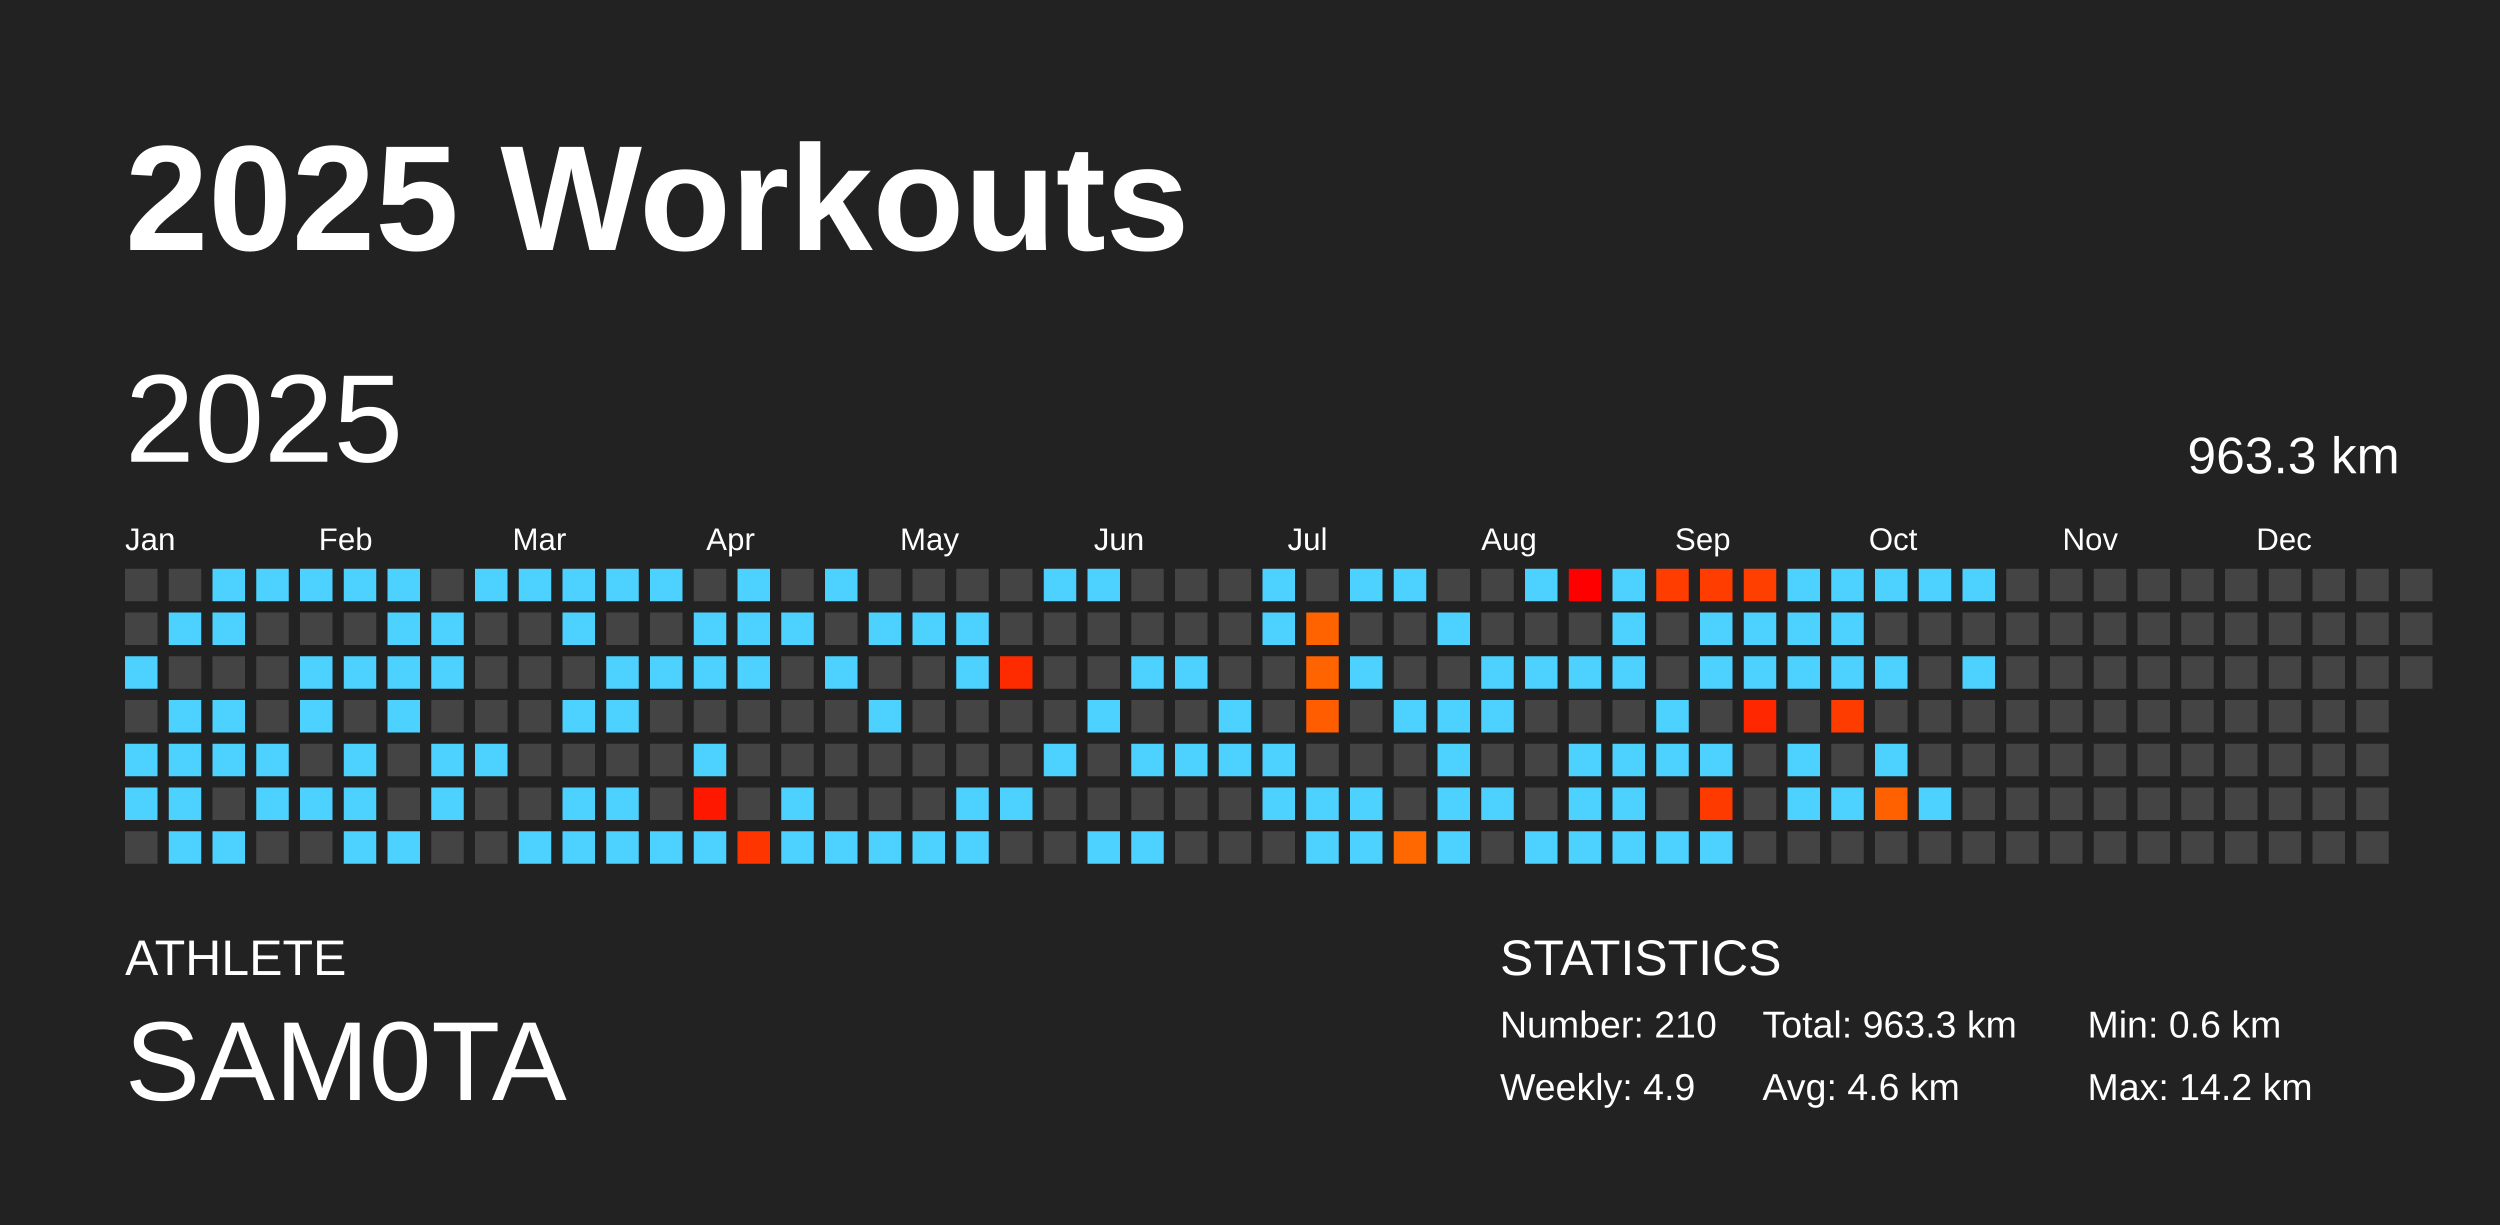
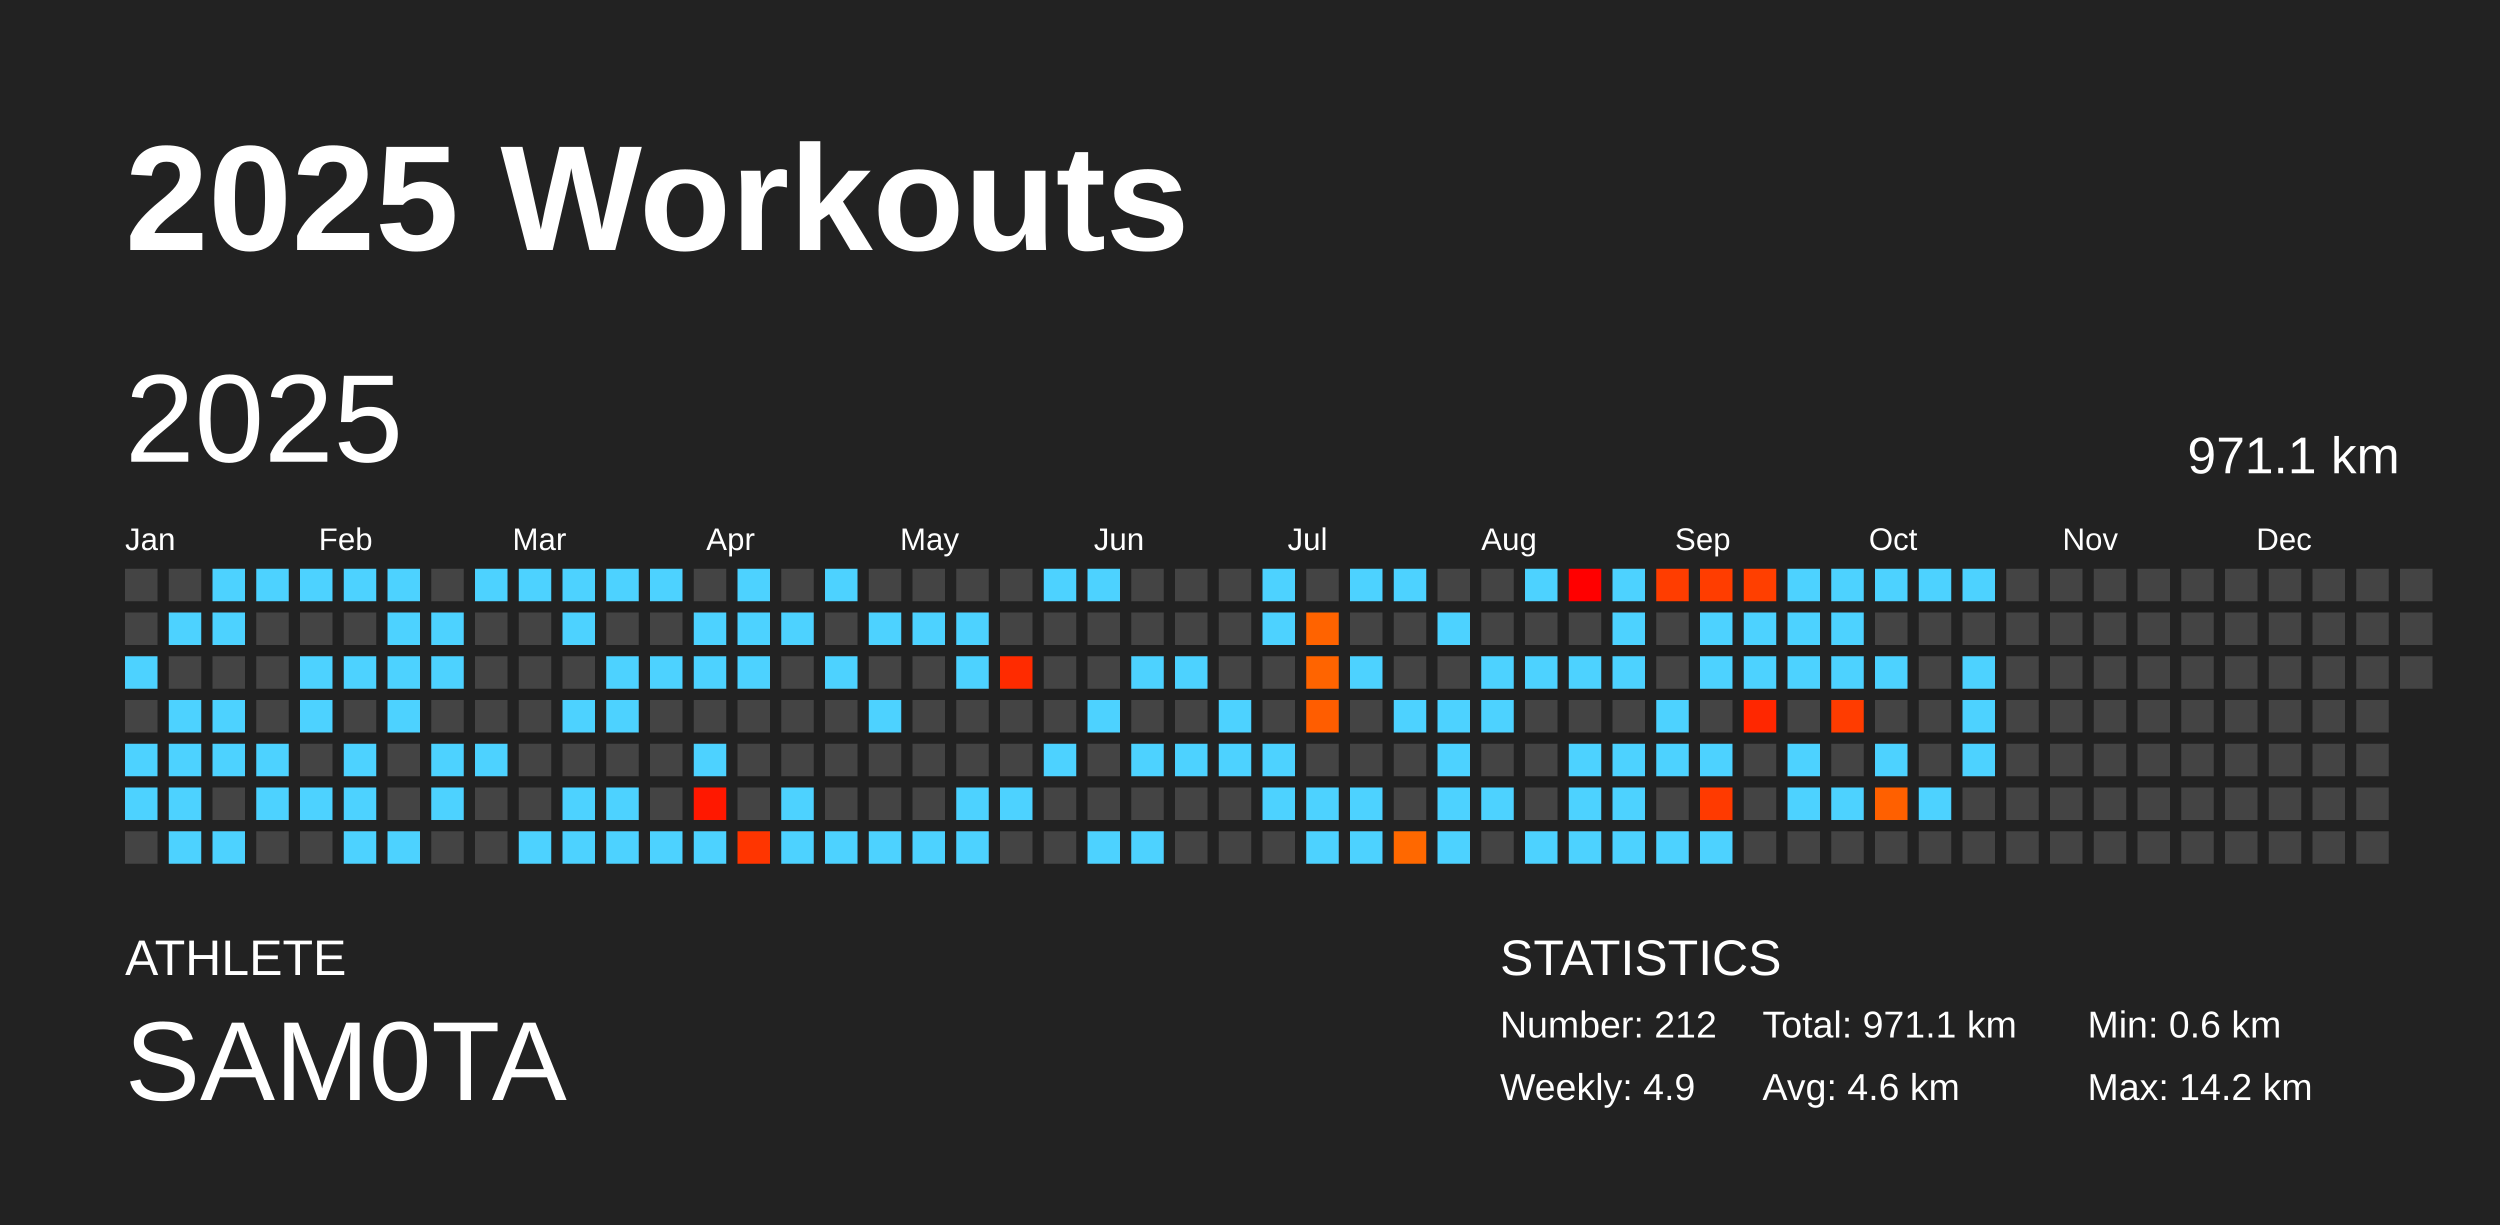
<svg xmlns="http://www.w3.org/2000/svg" baseProfile="full" height="98mm" version="1.1" viewBox="0,0,200,98" width="200mm">
  <defs />
  <rect fill="#222222" height="98" width="200" x="0" y="0" />
  <text fill="#FFFFFF" style="font-size:12px; font-family:Arial; font-weight:bold;" x="10" y="20">2025 Workouts</text>
  <text fill="#FFFFFF" style="font-size:4px; font-family:Arial" x="10" y="78">ATHLETE</text>
  <text fill="#FFFFFF" style="font-size:9px; font-family:Arial" x="10" y="88">SAM0TA</text>
  <text fill="#FFFFFF" style="font-size:4px; font-family:Arial" x="120" y="78">STATISTICS</text>
-   <text fill="#FFFFFF" style="font-size:3px; font-family:Arial" x="120" y="83">Number: 210</text>
+   <text fill="#FFFFFF" style="font-size:3px; font-family:Arial" x="120" y="83">Number: 212</text>
  <text fill="#FFFFFF" style="font-size:3px; font-family:Arial" x="120" y="88">Weekly: 4.9</text>
-   <text fill="#FFFFFF" style="font-size:3px; font-family:Arial" x="141" y="83">Total: 963.3 km</text>
+   <text fill="#FFFFFF" style="font-size:3px; font-family:Arial" x="141" y="83">Total: 971.1 km</text>
  <text fill="#FFFFFF" style="font-size:3px; font-family:Arial" x="141" y="88">Avg: 4.6 km</text>
  <text fill="#FFFFFF" style="font-size:3px; font-family:Arial" x="167" y="83">Min: 0.6 km</text>
  <text fill="#FFFFFF" style="font-size:3px; font-family:Arial" x="167" y="88">Max: 14.2 km</text>
  <text dominant-baseline="hanging" fill="#FFFFFF" style="font-size:10.0px; font-family:Arial;" x="10" y="30">2025</text>
-   <text dominant-baseline="hanging" fill="#FFFFFF" style="font-size:4.125px; font-family:Arial;" x="175" y="35">963.3 km</text>
+   <text dominant-baseline="hanging" fill="#FFFFFF" style="font-size:4.125px; font-family:Arial;" x="175" y="35">971.1 km</text>
  <text fill="#FFFFFF" style="font-size:2.5px; font-family:Arial" x="10.0" y="44">Jan</text>
  <text fill="#FFFFFF" style="font-size:2.5px; font-family:Arial" x="25.5" y="44">Feb</text>
  <text fill="#FFFFFF" style="font-size:2.5px; font-family:Arial" x="41.0" y="44">Mar</text>
  <text fill="#FFFFFF" style="font-size:2.5px; font-family:Arial" x="56.5" y="44">Apr</text>
  <text fill="#FFFFFF" style="font-size:2.5px; font-family:Arial" x="72.0" y="44">May</text>
  <text fill="#FFFFFF" style="font-size:2.5px; font-family:Arial" x="87.5" y="44">Jun</text>
  <text fill="#FFFFFF" style="font-size:2.5px; font-family:Arial" x="103.0" y="44">Jul</text>
  <text fill="#FFFFFF" style="font-size:2.5px; font-family:Arial" x="118.5" y="44">Aug</text>
  <text fill="#FFFFFF" style="font-size:2.5px; font-family:Arial" x="134.0" y="44">Sep</text>
  <text fill="#FFFFFF" style="font-size:2.5px; font-family:Arial" x="149.5" y="44">Oct</text>
  <text fill="#FFFFFF" style="font-size:2.5px; font-family:Arial" x="165.0" y="44">Nov</text>
  <text fill="#FFFFFF" style="font-size:2.5px; font-family:Arial" x="180.5" y="44">Dec</text>
  <rect fill="#444444" height="2.6" width="2.6" x="10.0" y="45.5" />
  <rect fill="#444444" height="2.6" width="2.6" x="10.0" y="49.0" />
  <rect fill="#4dd2ff" height="2.6" width="2.6" x="10.0" y="52.5" />
  <rect fill="#444444" height="2.6" width="2.6" x="10.0" y="56.0" />
  <rect fill="#4dd2ff" height="2.6" width="2.6" x="10.0" y="59.5" />
  <rect fill="#4dd2ff" height="2.6" width="2.6" x="10.0" y="63.0" />
  <rect fill="#444444" height="2.6" width="2.6" x="10.0" y="66.5" />
  <rect fill="#444444" height="2.6" width="2.6" x="13.5" y="45.5" />
  <rect fill="#4dd2ff" height="2.6" width="2.6" x="13.5" y="49.0" />
  <rect fill="#444444" height="2.6" width="2.6" x="13.5" y="52.5" />
  <rect fill="#4dd2ff" height="2.6" width="2.6" x="13.5" y="56.0" />
  <rect fill="#4dd2ff" height="2.6" width="2.6" x="13.5" y="59.5" />
  <rect fill="#4dd2ff" height="2.6" width="2.6" x="13.5" y="63.0" />
  <rect fill="#4dd2ff" height="2.6" width="2.6" x="13.5" y="66.5" />
  <rect fill="#4dd2ff" height="2.6" width="2.6" x="17.0" y="45.5" />
  <rect fill="#4dd2ff" height="2.6" width="2.6" x="17.0" y="49.0" />
  <rect fill="#444444" height="2.6" width="2.6" x="17.0" y="52.5" />
  <rect fill="#4dd2ff" height="2.6" width="2.6" x="17.0" y="56.0" />
  <rect fill="#4dd2ff" height="2.6" width="2.6" x="17.0" y="59.5" />
  <rect fill="#444444" height="2.6" width="2.6" x="17.0" y="63.0" />
  <rect fill="#4dd2ff" height="2.6" width="2.6" x="17.0" y="66.5" />
  <rect fill="#4dd2ff" height="2.6" width="2.6" x="20.5" y="45.5" />
  <rect fill="#444444" height="2.6" width="2.6" x="20.5" y="49.0" />
  <rect fill="#444444" height="2.6" width="2.6" x="20.5" y="52.5" />
  <rect fill="#444444" height="2.6" width="2.6" x="20.5" y="56.0" />
  <rect fill="#4dd2ff" height="2.6" width="2.6" x="20.5" y="59.5" />
  <rect fill="#4dd2ff" height="2.6" width="2.6" x="20.5" y="63.0" />
  <rect fill="#444444" height="2.6" width="2.6" x="20.5" y="66.5" />
  <rect fill="#4dd2ff" height="2.6" width="2.6" x="24.0" y="45.5" />
  <rect fill="#444444" height="2.6" width="2.6" x="24.0" y="49.0" />
  <rect fill="#4dd2ff" height="2.6" width="2.6" x="24.0" y="52.5" />
  <rect fill="#4dd2ff" height="2.6" width="2.6" x="24.0" y="56.0" />
  <rect fill="#444444" height="2.6" width="2.6" x="24.0" y="59.5" />
  <rect fill="#4dd2ff" height="2.6" width="2.6" x="24.0" y="63.0" />
  <rect fill="#444444" height="2.6" width="2.6" x="24.0" y="66.5" />
  <rect fill="#4dd2ff" height="2.6" width="2.6" x="27.5" y="45.5" />
  <rect fill="#444444" height="2.6" width="2.6" x="27.5" y="49.0" />
  <rect fill="#4dd2ff" height="2.6" width="2.6" x="27.5" y="52.5" />
  <rect fill="#444444" height="2.6" width="2.6" x="27.5" y="56.0" />
  <rect fill="#4dd2ff" height="2.6" width="2.6" x="27.5" y="59.5" />
  <rect fill="#4dd2ff" height="2.6" width="2.6" x="27.5" y="63.0" />
  <rect fill="#4dd2ff" height="2.6" width="2.6" x="27.5" y="66.5" />
  <rect fill="#4dd2ff" height="2.6" width="2.6" x="31.0" y="45.5" />
  <rect fill="#4dd2ff" height="2.6" width="2.6" x="31.0" y="49.0" />
  <rect fill="#4dd2ff" height="2.6" width="2.6" x="31.0" y="52.5" />
  <rect fill="#4dd2ff" height="2.6" width="2.6" x="31.0" y="56.0" />
  <rect fill="#444444" height="2.6" width="2.6" x="31.0" y="59.5" />
  <rect fill="#444444" height="2.6" width="2.6" x="31.0" y="63.0" />
  <rect fill="#4dd2ff" height="2.6" width="2.6" x="31.0" y="66.5" />
  <rect fill="#444444" height="2.6" width="2.6" x="34.5" y="45.5" />
  <rect fill="#4dd2ff" height="2.6" width="2.6" x="34.5" y="49.0" />
  <rect fill="#4dd2ff" height="2.6" width="2.6" x="34.5" y="52.5" />
  <rect fill="#444444" height="2.6" width="2.6" x="34.5" y="56.0" />
  <rect fill="#4dd2ff" height="2.6" width="2.6" x="34.5" y="59.5" />
  <rect fill="#4dd2ff" height="2.6" width="2.6" x="34.5" y="63.0" />
  <rect fill="#444444" height="2.6" width="2.6" x="34.5" y="66.5" />
  <rect fill="#4dd2ff" height="2.6" width="2.6" x="38.0" y="45.5" />
  <rect fill="#444444" height="2.6" width="2.6" x="38.0" y="49.0" />
  <rect fill="#444444" height="2.6" width="2.6" x="38.0" y="52.5" />
  <rect fill="#444444" height="2.6" width="2.6" x="38.0" y="56.0" />
  <rect fill="#4dd2ff" height="2.6" width="2.6" x="38.0" y="59.5" />
  <rect fill="#444444" height="2.6" width="2.6" x="38.0" y="63.0" />
  <rect fill="#444444" height="2.6" width="2.6" x="38.0" y="66.5" />
  <rect fill="#4dd2ff" height="2.6" width="2.6" x="41.5" y="45.5" />
  <rect fill="#444444" height="2.6" width="2.6" x="41.5" y="49.0" />
  <rect fill="#444444" height="2.6" width="2.6" x="41.5" y="52.5" />
  <rect fill="#444444" height="2.6" width="2.6" x="41.5" y="56.0" />
  <rect fill="#444444" height="2.6" width="2.6" x="41.5" y="59.5" />
  <rect fill="#444444" height="2.6" width="2.6" x="41.5" y="63.0" />
  <rect fill="#4dd2ff" height="2.6" width="2.6" x="41.5" y="66.5" />
  <rect fill="#4dd2ff" height="2.6" width="2.6" x="45.0" y="45.5" />
  <rect fill="#4dd2ff" height="2.6" width="2.6" x="45.0" y="49.0" />
  <rect fill="#444444" height="2.6" width="2.6" x="45.0" y="52.5" />
  <rect fill="#4dd2ff" height="2.6" width="2.6" x="45.0" y="56.0" />
  <rect fill="#444444" height="2.6" width="2.6" x="45.0" y="59.5" />
  <rect fill="#4dd2ff" height="2.6" width="2.6" x="45.0" y="63.0" />
  <rect fill="#4dd2ff" height="2.6" width="2.6" x="45.0" y="66.5" />
  <rect fill="#4dd2ff" height="2.6" width="2.6" x="48.5" y="45.5" />
  <rect fill="#444444" height="2.6" width="2.6" x="48.5" y="49.0" />
  <rect fill="#4dd2ff" height="2.6" width="2.6" x="48.5" y="52.5" />
  <rect fill="#4dd2ff" height="2.6" width="2.6" x="48.5" y="56.0" />
  <rect fill="#444444" height="2.6" width="2.6" x="48.5" y="59.5" />
  <rect fill="#4dd2ff" height="2.6" width="2.6" x="48.5" y="63.0" />
  <rect fill="#4dd2ff" height="2.6" width="2.6" x="48.5" y="66.5" />
  <rect fill="#4dd2ff" height="2.6" width="2.6" x="52.0" y="45.5" />
  <rect fill="#444444" height="2.6" width="2.6" x="52.0" y="49.0" />
  <rect fill="#4dd2ff" height="2.6" width="2.6" x="52.0" y="52.5" />
  <rect fill="#444444" height="2.6" width="2.6" x="52.0" y="56.0" />
  <rect fill="#444444" height="2.6" width="2.6" x="52.0" y="59.5" />
  <rect fill="#444444" height="2.6" width="2.6" x="52.0" y="63.0" />
  <rect fill="#4dd2ff" height="2.6" width="2.6" x="52.0" y="66.5" />
  <rect fill="#444444" height="2.6" width="2.6" x="55.5" y="45.5" />
  <rect fill="#4dd2ff" height="2.6" width="2.6" x="55.5" y="49.0" />
  <rect fill="#4dd2ff" height="2.6" width="2.6" x="55.5" y="52.5" />
  <rect fill="#444444" height="2.6" width="2.6" x="55.5" y="56.0" />
  <rect fill="#4dd2ff" height="2.6" width="2.6" x="55.5" y="59.5" />
  <rect fill="#ff1800" height="2.6" width="2.6" x="55.5" y="63.0" />
  <rect fill="#4dd2ff" height="2.6" width="2.6" x="55.5" y="66.5" />
  <rect fill="#4dd2ff" height="2.6" width="2.6" x="59.0" y="45.5" />
  <rect fill="#4dd2ff" height="2.6" width="2.6" x="59.0" y="49.0" />
  <rect fill="#4dd2ff" height="2.6" width="2.6" x="59.0" y="52.5" />
  <rect fill="#444444" height="2.6" width="2.6" x="59.0" y="56.0" />
  <rect fill="#444444" height="2.6" width="2.6" x="59.0" y="59.5" />
  <rect fill="#444444" height="2.6" width="2.6" x="59.0" y="63.0" />
  <rect fill="#ff3500" height="2.6" width="2.6" x="59.0" y="66.5" />
  <rect fill="#444444" height="2.6" width="2.6" x="62.5" y="45.5" />
  <rect fill="#4dd2ff" height="2.6" width="2.6" x="62.5" y="49.0" />
  <rect fill="#444444" height="2.6" width="2.6" x="62.5" y="52.5" />
  <rect fill="#444444" height="2.6" width="2.6" x="62.5" y="56.0" />
  <rect fill="#444444" height="2.6" width="2.6" x="62.5" y="59.5" />
  <rect fill="#4dd2ff" height="2.6" width="2.6" x="62.5" y="63.0" />
  <rect fill="#4dd2ff" height="2.6" width="2.6" x="62.5" y="66.5" />
  <rect fill="#4dd2ff" height="2.6" width="2.6" x="66.0" y="45.5" />
  <rect fill="#444444" height="2.6" width="2.6" x="66.0" y="49.0" />
  <rect fill="#4dd2ff" height="2.6" width="2.6" x="66.0" y="52.5" />
  <rect fill="#444444" height="2.6" width="2.6" x="66.0" y="56.0" />
  <rect fill="#444444" height="2.6" width="2.6" x="66.0" y="59.5" />
  <rect fill="#444444" height="2.6" width="2.6" x="66.0" y="63.0" />
  <rect fill="#4dd2ff" height="2.6" width="2.6" x="66.0" y="66.5" />
  <rect fill="#444444" height="2.6" width="2.6" x="69.5" y="45.5" />
  <rect fill="#4dd2ff" height="2.6" width="2.6" x="69.5" y="49.0" />
  <rect fill="#444444" height="2.6" width="2.6" x="69.5" y="52.5" />
  <rect fill="#4dd2ff" height="2.6" width="2.6" x="69.5" y="56.0" />
  <rect fill="#444444" height="2.6" width="2.6" x="69.5" y="59.5" />
  <rect fill="#444444" height="2.6" width="2.6" x="69.5" y="63.0" />
  <rect fill="#4dd2ff" height="2.6" width="2.6" x="69.5" y="66.5" />
  <rect fill="#444444" height="2.6" width="2.6" x="73.0" y="45.5" />
  <rect fill="#4dd2ff" height="2.6" width="2.6" x="73.0" y="49.0" />
  <rect fill="#444444" height="2.6" width="2.6" x="73.0" y="52.5" />
  <rect fill="#444444" height="2.6" width="2.6" x="73.0" y="56.0" />
  <rect fill="#444444" height="2.6" width="2.6" x="73.0" y="59.5" />
  <rect fill="#444444" height="2.6" width="2.6" x="73.0" y="63.0" />
  <rect fill="#4dd2ff" height="2.6" width="2.6" x="73.0" y="66.5" />
  <rect fill="#444444" height="2.6" width="2.6" x="76.5" y="45.5" />
  <rect fill="#4dd2ff" height="2.6" width="2.6" x="76.5" y="49.0" />
  <rect fill="#4dd2ff" height="2.6" width="2.6" x="76.5" y="52.5" />
  <rect fill="#444444" height="2.6" width="2.6" x="76.5" y="56.0" />
  <rect fill="#444444" height="2.6" width="2.6" x="76.5" y="59.5" />
  <rect fill="#4dd2ff" height="2.6" width="2.6" x="76.5" y="63.0" />
  <rect fill="#4dd2ff" height="2.6" width="2.6" x="76.5" y="66.5" />
  <rect fill="#444444" height="2.6" width="2.6" x="80.0" y="45.5" />
  <rect fill="#444444" height="2.6" width="2.6" x="80.0" y="49.0" />
  <rect fill="#ff2b00" height="2.6" width="2.6" x="80.0" y="52.5" />
  <rect fill="#444444" height="2.6" width="2.6" x="80.0" y="56.0" />
  <rect fill="#444444" height="2.6" width="2.6" x="80.0" y="59.5" />
  <rect fill="#4dd2ff" height="2.6" width="2.6" x="80.0" y="63.0" />
  <rect fill="#444444" height="2.6" width="2.6" x="80.0" y="66.5" />
  <rect fill="#4dd2ff" height="2.6" width="2.6" x="83.5" y="45.5" />
  <rect fill="#444444" height="2.6" width="2.6" x="83.5" y="49.0" />
  <rect fill="#444444" height="2.6" width="2.6" x="83.5" y="52.5" />
  <rect fill="#444444" height="2.6" width="2.6" x="83.5" y="56.0" />
  <rect fill="#4dd2ff" height="2.6" width="2.6" x="83.5" y="59.5" />
  <rect fill="#444444" height="2.6" width="2.6" x="83.5" y="63.0" />
  <rect fill="#444444" height="2.6" width="2.6" x="83.5" y="66.5" />
  <rect fill="#4dd2ff" height="2.6" width="2.6" x="87.0" y="45.5" />
  <rect fill="#444444" height="2.6" width="2.6" x="87.0" y="49.0" />
  <rect fill="#444444" height="2.6" width="2.6" x="87.0" y="52.5" />
  <rect fill="#4dd2ff" height="2.6" width="2.6" x="87.0" y="56.0" />
  <rect fill="#444444" height="2.6" width="2.6" x="87.0" y="59.5" />
  <rect fill="#444444" height="2.6" width="2.6" x="87.0" y="63.0" />
  <rect fill="#4dd2ff" height="2.6" width="2.6" x="87.0" y="66.5" />
  <rect fill="#444444" height="2.6" width="2.6" x="90.5" y="45.5" />
  <rect fill="#444444" height="2.6" width="2.6" x="90.5" y="49.0" />
  <rect fill="#4dd2ff" height="2.6" width="2.6" x="90.5" y="52.5" />
  <rect fill="#444444" height="2.6" width="2.6" x="90.5" y="56.0" />
  <rect fill="#4dd2ff" height="2.6" width="2.6" x="90.5" y="59.5" />
  <rect fill="#444444" height="2.6" width="2.6" x="90.5" y="63.0" />
  <rect fill="#4dd2ff" height="2.6" width="2.6" x="90.5" y="66.5" />
  <rect fill="#444444" height="2.6" width="2.6" x="94.0" y="45.5" />
  <rect fill="#444444" height="2.6" width="2.6" x="94.0" y="49.0" />
  <rect fill="#4dd2ff" height="2.6" width="2.6" x="94.0" y="52.5" />
  <rect fill="#444444" height="2.6" width="2.6" x="94.0" y="56.0" />
  <rect fill="#4dd2ff" height="2.6" width="2.6" x="94.0" y="59.5" />
  <rect fill="#444444" height="2.6" width="2.6" x="94.0" y="63.0" />
  <rect fill="#444444" height="2.6" width="2.6" x="94.0" y="66.5" />
  <rect fill="#444444" height="2.6" width="2.6" x="97.5" y="45.5" />
  <rect fill="#444444" height="2.6" width="2.6" x="97.5" y="49.0" />
  <rect fill="#444444" height="2.6" width="2.6" x="97.5" y="52.5" />
  <rect fill="#4dd2ff" height="2.6" width="2.6" x="97.5" y="56.0" />
  <rect fill="#4dd2ff" height="2.6" width="2.6" x="97.5" y="59.5" />
  <rect fill="#444444" height="2.6" width="2.6" x="97.5" y="63.0" />
  <rect fill="#444444" height="2.6" width="2.6" x="97.5" y="66.5" />
  <rect fill="#4dd2ff" height="2.6" width="2.6" x="101.0" y="45.5" />
  <rect fill="#4dd2ff" height="2.6" width="2.6" x="101.0" y="49.0" />
  <rect fill="#444444" height="2.6" width="2.6" x="101.0" y="52.5" />
  <rect fill="#444444" height="2.6" width="2.6" x="101.0" y="56.0" />
  <rect fill="#4dd2ff" height="2.6" width="2.6" x="101.0" y="59.5" />
  <rect fill="#4dd2ff" height="2.6" width="2.6" x="101.0" y="63.0" />
  <rect fill="#444444" height="2.6" width="2.6" x="101.0" y="66.5" />
  <rect fill="#444444" height="2.6" width="2.6" x="104.5" y="45.5" />
  <rect fill="#ff6300" height="2.6" width="2.6" x="104.5" y="49.0" />
  <rect fill="#ff6400" height="2.6" width="2.6" x="104.5" y="52.5" />
  <rect fill="#ff5d00" height="2.6" width="2.6" x="104.5" y="56.0" />
  <rect fill="#444444" height="2.6" width="2.6" x="104.5" y="59.5" />
  <rect fill="#4dd2ff" height="2.6" width="2.6" x="104.5" y="63.0" />
  <rect fill="#4dd2ff" height="2.6" width="2.6" x="104.5" y="66.5" />
  <rect fill="#4dd2ff" height="2.6" width="2.6" x="108.0" y="45.5" />
  <rect fill="#444444" height="2.6" width="2.6" x="108.0" y="49.0" />
  <rect fill="#4dd2ff" height="2.6" width="2.6" x="108.0" y="52.5" />
  <rect fill="#444444" height="2.6" width="2.6" x="108.0" y="56.0" />
  <rect fill="#444444" height="2.6" width="2.6" x="108.0" y="59.5" />
  <rect fill="#4dd2ff" height="2.6" width="2.6" x="108.0" y="63.0" />
  <rect fill="#4dd2ff" height="2.6" width="2.6" x="108.0" y="66.5" />
  <rect fill="#4dd2ff" height="2.6" width="2.6" x="111.5" y="45.5" />
  <rect fill="#444444" height="2.6" width="2.6" x="111.5" y="49.0" />
  <rect fill="#444444" height="2.6" width="2.6" x="111.5" y="52.5" />
  <rect fill="#4dd2ff" height="2.6" width="2.6" x="111.5" y="56.0" />
  <rect fill="#444444" height="2.6" width="2.6" x="111.5" y="59.5" />
  <rect fill="#444444" height="2.6" width="2.6" x="111.5" y="63.0" />
  <rect fill="#ff6800" height="2.6" width="2.6" x="111.5" y="66.5" />
  <rect fill="#444444" height="2.6" width="2.6" x="115.0" y="45.5" />
  <rect fill="#4dd2ff" height="2.6" width="2.6" x="115.0" y="49.0" />
  <rect fill="#444444" height="2.6" width="2.6" x="115.0" y="52.5" />
  <rect fill="#4dd2ff" height="2.6" width="2.6" x="115.0" y="56.0" />
  <rect fill="#4dd2ff" height="2.6" width="2.6" x="115.0" y="59.5" />
  <rect fill="#4dd2ff" height="2.6" width="2.6" x="115.0" y="63.0" />
  <rect fill="#4dd2ff" height="2.6" width="2.6" x="115.0" y="66.5" />
  <rect fill="#444444" height="2.6" width="2.6" x="118.5" y="45.5" />
  <rect fill="#444444" height="2.6" width="2.6" x="118.5" y="49.0" />
  <rect fill="#4dd2ff" height="2.6" width="2.6" x="118.5" y="52.5" />
  <rect fill="#4dd2ff" height="2.6" width="2.6" x="118.5" y="56.0" />
  <rect fill="#444444" height="2.6" width="2.6" x="118.5" y="59.5" />
  <rect fill="#4dd2ff" height="2.6" width="2.6" x="118.5" y="63.0" />
  <rect fill="#444444" height="2.6" width="2.6" x="118.5" y="66.5" />
  <rect fill="#4dd2ff" height="2.6" width="2.6" x="122.0" y="45.5" />
  <rect fill="#444444" height="2.6" width="2.6" x="122.0" y="49.0" />
  <rect fill="#4dd2ff" height="2.6" width="2.6" x="122.0" y="52.5" />
  <rect fill="#444444" height="2.6" width="2.6" x="122.0" y="56.0" />
  <rect fill="#444444" height="2.6" width="2.6" x="122.0" y="59.5" />
  <rect fill="#444444" height="2.6" width="2.6" x="122.0" y="63.0" />
  <rect fill="#4dd2ff" height="2.6" width="2.6" x="122.0" y="66.5" />
  <rect fill="#ff0000" height="2.6" width="2.6" x="125.5" y="45.5" />
  <rect fill="#444444" height="2.6" width="2.6" x="125.5" y="49.0" />
  <rect fill="#4dd2ff" height="2.6" width="2.6" x="125.5" y="52.5" />
  <rect fill="#444444" height="2.6" width="2.6" x="125.5" y="56.0" />
  <rect fill="#4dd2ff" height="2.6" width="2.6" x="125.5" y="59.5" />
  <rect fill="#4dd2ff" height="2.6" width="2.6" x="125.5" y="63.0" />
  <rect fill="#4dd2ff" height="2.6" width="2.6" x="125.5" y="66.5" />
  <rect fill="#4dd2ff" height="2.6" width="2.6" x="129.0" y="45.5" />
  <rect fill="#4dd2ff" height="2.6" width="2.6" x="129.0" y="49.0" />
  <rect fill="#4dd2ff" height="2.6" width="2.6" x="129.0" y="52.5" />
  <rect fill="#444444" height="2.6" width="2.6" x="129.0" y="56.0" />
  <rect fill="#4dd2ff" height="2.6" width="2.6" x="129.0" y="59.5" />
  <rect fill="#4dd2ff" height="2.6" width="2.6" x="129.0" y="63.0" />
  <rect fill="#4dd2ff" height="2.6" width="2.6" x="129.0" y="66.5" />
  <rect fill="#ff3d00" height="2.6" width="2.6" x="132.5" y="45.5" />
  <rect fill="#444444" height="2.6" width="2.6" x="132.5" y="49.0" />
  <rect fill="#444444" height="2.6" width="2.6" x="132.5" y="52.5" />
  <rect fill="#4dd2ff" height="2.6" width="2.6" x="132.5" y="56.0" />
  <rect fill="#4dd2ff" height="2.6" width="2.6" x="132.5" y="59.5" />
  <rect fill="#444444" height="2.6" width="2.6" x="132.5" y="63.0" />
  <rect fill="#4dd2ff" height="2.6" width="2.6" x="132.5" y="66.5" />
  <rect fill="#ff3d00" height="2.6" width="2.6" x="136.0" y="45.5" />
  <rect fill="#4dd2ff" height="2.6" width="2.6" x="136.0" y="49.0" />
  <rect fill="#4dd2ff" height="2.6" width="2.6" x="136.0" y="52.5" />
  <rect fill="#444444" height="2.6" width="2.6" x="136.0" y="56.0" />
  <rect fill="#4dd2ff" height="2.6" width="2.6" x="136.0" y="59.5" />
  <rect fill="#ff3a00" height="2.6" width="2.6" x="136.0" y="63.0" />
  <rect fill="#4dd2ff" height="2.6" width="2.6" x="136.0" y="66.5" />
  <rect fill="#ff3f00" height="2.6" width="2.6" x="139.5" y="45.5" />
  <rect fill="#4dd2ff" height="2.6" width="2.6" x="139.5" y="49.0" />
  <rect fill="#4dd2ff" height="2.6" width="2.6" x="139.5" y="52.5" />
  <rect fill="#ff2700" height="2.6" width="2.6" x="139.5" y="56.0" />
  <rect fill="#444444" height="2.6" width="2.6" x="139.5" y="59.5" />
  <rect fill="#444444" height="2.6" width="2.6" x="139.5" y="63.0" />
  <rect fill="#444444" height="2.6" width="2.6" x="139.5" y="66.5" />
  <rect fill="#4dd2ff" height="2.6" width="2.6" x="143.0" y="45.5" />
  <rect fill="#4dd2ff" height="2.6" width="2.6" x="143.0" y="49.0" />
  <rect fill="#4dd2ff" height="2.6" width="2.6" x="143.0" y="52.5" />
  <rect fill="#444444" height="2.6" width="2.6" x="143.0" y="56.0" />
  <rect fill="#4dd2ff" height="2.6" width="2.6" x="143.0" y="59.5" />
  <rect fill="#4dd2ff" height="2.6" width="2.6" x="143.0" y="63.0" />
  <rect fill="#444444" height="2.6" width="2.6" x="143.0" y="66.5" />
  <rect fill="#4dd2ff" height="2.6" width="2.6" x="146.5" y="45.5" />
  <rect fill="#4dd2ff" height="2.6" width="2.6" x="146.5" y="49.0" />
  <rect fill="#4dd2ff" height="2.6" width="2.6" x="146.5" y="52.5" />
  <rect fill="#ff3c00" height="2.6" width="2.6" x="146.5" y="56.0" />
  <rect fill="#444444" height="2.6" width="2.6" x="146.5" y="59.5" />
  <rect fill="#4dd2ff" height="2.6" width="2.6" x="146.5" y="63.0" />
  <rect fill="#444444" height="2.6" width="2.6" x="146.5" y="66.5" />
  <rect fill="#4dd2ff" height="2.6" width="2.6" x="150.0" y="45.5" />
  <rect fill="#444444" height="2.6" width="2.6" x="150.0" y="49.0" />
  <rect fill="#4dd2ff" height="2.6" width="2.6" x="150.0" y="52.5" />
  <rect fill="#444444" height="2.6" width="2.6" x="150.0" y="56.0" />
  <rect fill="#4dd2ff" height="2.6" width="2.6" x="150.0" y="59.5" />
  <rect fill="#ff6000" height="2.6" width="2.6" x="150.0" y="63.0" />
  <rect fill="#444444" height="2.6" width="2.6" x="150.0" y="66.5" />
  <rect fill="#4dd2ff" height="2.6" width="2.6" x="153.5" y="45.5" />
  <rect fill="#444444" height="2.6" width="2.6" x="153.5" y="49.0" />
  <rect fill="#444444" height="2.6" width="2.6" x="153.5" y="52.5" />
  <rect fill="#444444" height="2.6" width="2.6" x="153.5" y="56.0" />
  <rect fill="#444444" height="2.6" width="2.6" x="153.5" y="59.5" />
  <rect fill="#4dd2ff" height="2.6" width="2.6" x="153.5" y="63.0" />
  <rect fill="#444444" height="2.6" width="2.6" x="153.5" y="66.5" />
  <rect fill="#4dd2ff" height="2.6" width="2.6" x="157.0" y="45.5" />
  <rect fill="#444444" height="2.6" width="2.6" x="157.0" y="49.0" />
  <rect fill="#4dd2ff" height="2.6" width="2.6" x="157.0" y="52.5" />
-   <rect fill="#444444" height="2.6" width="2.6" x="157.0" y="56.0" />
-   <rect fill="#444444" height="2.6" width="2.6" x="157.0" y="59.5" />
+   <rect fill="#4dd2ff" height="2.6" width="2.6" x="157.0" y="56.0" />
+   <rect fill="#4dd2ff" height="2.6" width="2.6" x="157.0" y="59.5" />
  <rect fill="#444444" height="2.6" width="2.6" x="157.0" y="63.0" />
  <rect fill="#444444" height="2.6" width="2.6" x="157.0" y="66.5" />
  <rect fill="#444444" height="2.6" width="2.6" x="160.5" y="45.5" />
  <rect fill="#444444" height="2.6" width="2.6" x="160.5" y="49.0" />
  <rect fill="#444444" height="2.6" width="2.6" x="160.5" y="52.5" />
  <rect fill="#444444" height="2.6" width="2.6" x="160.5" y="56.0" />
  <rect fill="#444444" height="2.6" width="2.6" x="160.5" y="59.5" />
  <rect fill="#444444" height="2.6" width="2.6" x="160.5" y="63.0" />
  <rect fill="#444444" height="2.6" width="2.6" x="160.5" y="66.5" />
  <rect fill="#444444" height="2.6" width="2.6" x="164.0" y="45.5" />
  <rect fill="#444444" height="2.6" width="2.6" x="164.0" y="49.0" />
  <rect fill="#444444" height="2.6" width="2.6" x="164.0" y="52.5" />
  <rect fill="#444444" height="2.6" width="2.6" x="164.0" y="56.0" />
  <rect fill="#444444" height="2.6" width="2.6" x="164.0" y="59.5" />
  <rect fill="#444444" height="2.6" width="2.6" x="164.0" y="63.0" />
  <rect fill="#444444" height="2.6" width="2.6" x="164.0" y="66.5" />
  <rect fill="#444444" height="2.6" width="2.6" x="167.5" y="45.5" />
  <rect fill="#444444" height="2.6" width="2.6" x="167.5" y="49.0" />
  <rect fill="#444444" height="2.6" width="2.6" x="167.5" y="52.5" />
  <rect fill="#444444" height="2.6" width="2.6" x="167.5" y="56.0" />
  <rect fill="#444444" height="2.6" width="2.6" x="167.5" y="59.5" />
  <rect fill="#444444" height="2.6" width="2.6" x="167.5" y="63.0" />
  <rect fill="#444444" height="2.6" width="2.6" x="167.5" y="66.5" />
  <rect fill="#444444" height="2.6" width="2.6" x="171.0" y="45.5" />
  <rect fill="#444444" height="2.6" width="2.6" x="171.0" y="49.0" />
  <rect fill="#444444" height="2.6" width="2.6" x="171.0" y="52.5" />
  <rect fill="#444444" height="2.6" width="2.6" x="171.0" y="56.0" />
  <rect fill="#444444" height="2.6" width="2.6" x="171.0" y="59.5" />
  <rect fill="#444444" height="2.6" width="2.6" x="171.0" y="63.0" />
  <rect fill="#444444" height="2.6" width="2.6" x="171.0" y="66.5" />
  <rect fill="#444444" height="2.6" width="2.6" x="174.5" y="45.5" />
  <rect fill="#444444" height="2.6" width="2.6" x="174.5" y="49.0" />
  <rect fill="#444444" height="2.6" width="2.6" x="174.5" y="52.5" />
  <rect fill="#444444" height="2.6" width="2.6" x="174.5" y="56.0" />
  <rect fill="#444444" height="2.6" width="2.6" x="174.5" y="59.5" />
  <rect fill="#444444" height="2.6" width="2.6" x="174.5" y="63.0" />
  <rect fill="#444444" height="2.6" width="2.6" x="174.5" y="66.5" />
  <rect fill="#444444" height="2.6" width="2.6" x="178.0" y="45.5" />
  <rect fill="#444444" height="2.6" width="2.6" x="178.0" y="49.0" />
  <rect fill="#444444" height="2.6" width="2.6" x="178.0" y="52.5" />
  <rect fill="#444444" height="2.6" width="2.6" x="178.0" y="56.0" />
  <rect fill="#444444" height="2.6" width="2.6" x="178.0" y="59.5" />
  <rect fill="#444444" height="2.6" width="2.6" x="178.0" y="63.0" />
  <rect fill="#444444" height="2.6" width="2.6" x="178.0" y="66.5" />
  <rect fill="#444444" height="2.6" width="2.6" x="181.5" y="45.5" />
  <rect fill="#444444" height="2.6" width="2.6" x="181.5" y="49.0" />
  <rect fill="#444444" height="2.6" width="2.6" x="181.5" y="52.5" />
  <rect fill="#444444" height="2.6" width="2.6" x="181.5" y="56.0" />
  <rect fill="#444444" height="2.6" width="2.6" x="181.5" y="59.5" />
  <rect fill="#444444" height="2.6" width="2.6" x="181.5" y="63.0" />
  <rect fill="#444444" height="2.6" width="2.6" x="181.5" y="66.5" />
  <rect fill="#444444" height="2.6" width="2.6" x="185.0" y="45.5" />
  <rect fill="#444444" height="2.6" width="2.6" x="185.0" y="49.0" />
  <rect fill="#444444" height="2.6" width="2.6" x="185.0" y="52.5" />
  <rect fill="#444444" height="2.6" width="2.6" x="185.0" y="56.0" />
  <rect fill="#444444" height="2.6" width="2.6" x="185.0" y="59.5" />
  <rect fill="#444444" height="2.6" width="2.6" x="185.0" y="63.0" />
  <rect fill="#444444" height="2.6" width="2.6" x="185.0" y="66.5" />
  <rect fill="#444444" height="2.6" width="2.6" x="188.5" y="45.5" />
  <rect fill="#444444" height="2.6" width="2.6" x="188.5" y="49.0" />
  <rect fill="#444444" height="2.6" width="2.6" x="188.5" y="52.5" />
  <rect fill="#444444" height="2.6" width="2.6" x="188.5" y="56.0" />
  <rect fill="#444444" height="2.6" width="2.6" x="188.5" y="59.5" />
  <rect fill="#444444" height="2.6" width="2.6" x="188.5" y="63.0" />
  <rect fill="#444444" height="2.6" width="2.6" x="188.5" y="66.5" />
  <rect fill="#444444" height="2.6" width="2.6" x="192.0" y="45.5" />
  <rect fill="#444444" height="2.6" width="2.6" x="192.0" y="49.0" />
  <rect fill="#444444" height="2.6" width="2.6" x="192.0" y="52.5" />
</svg>
